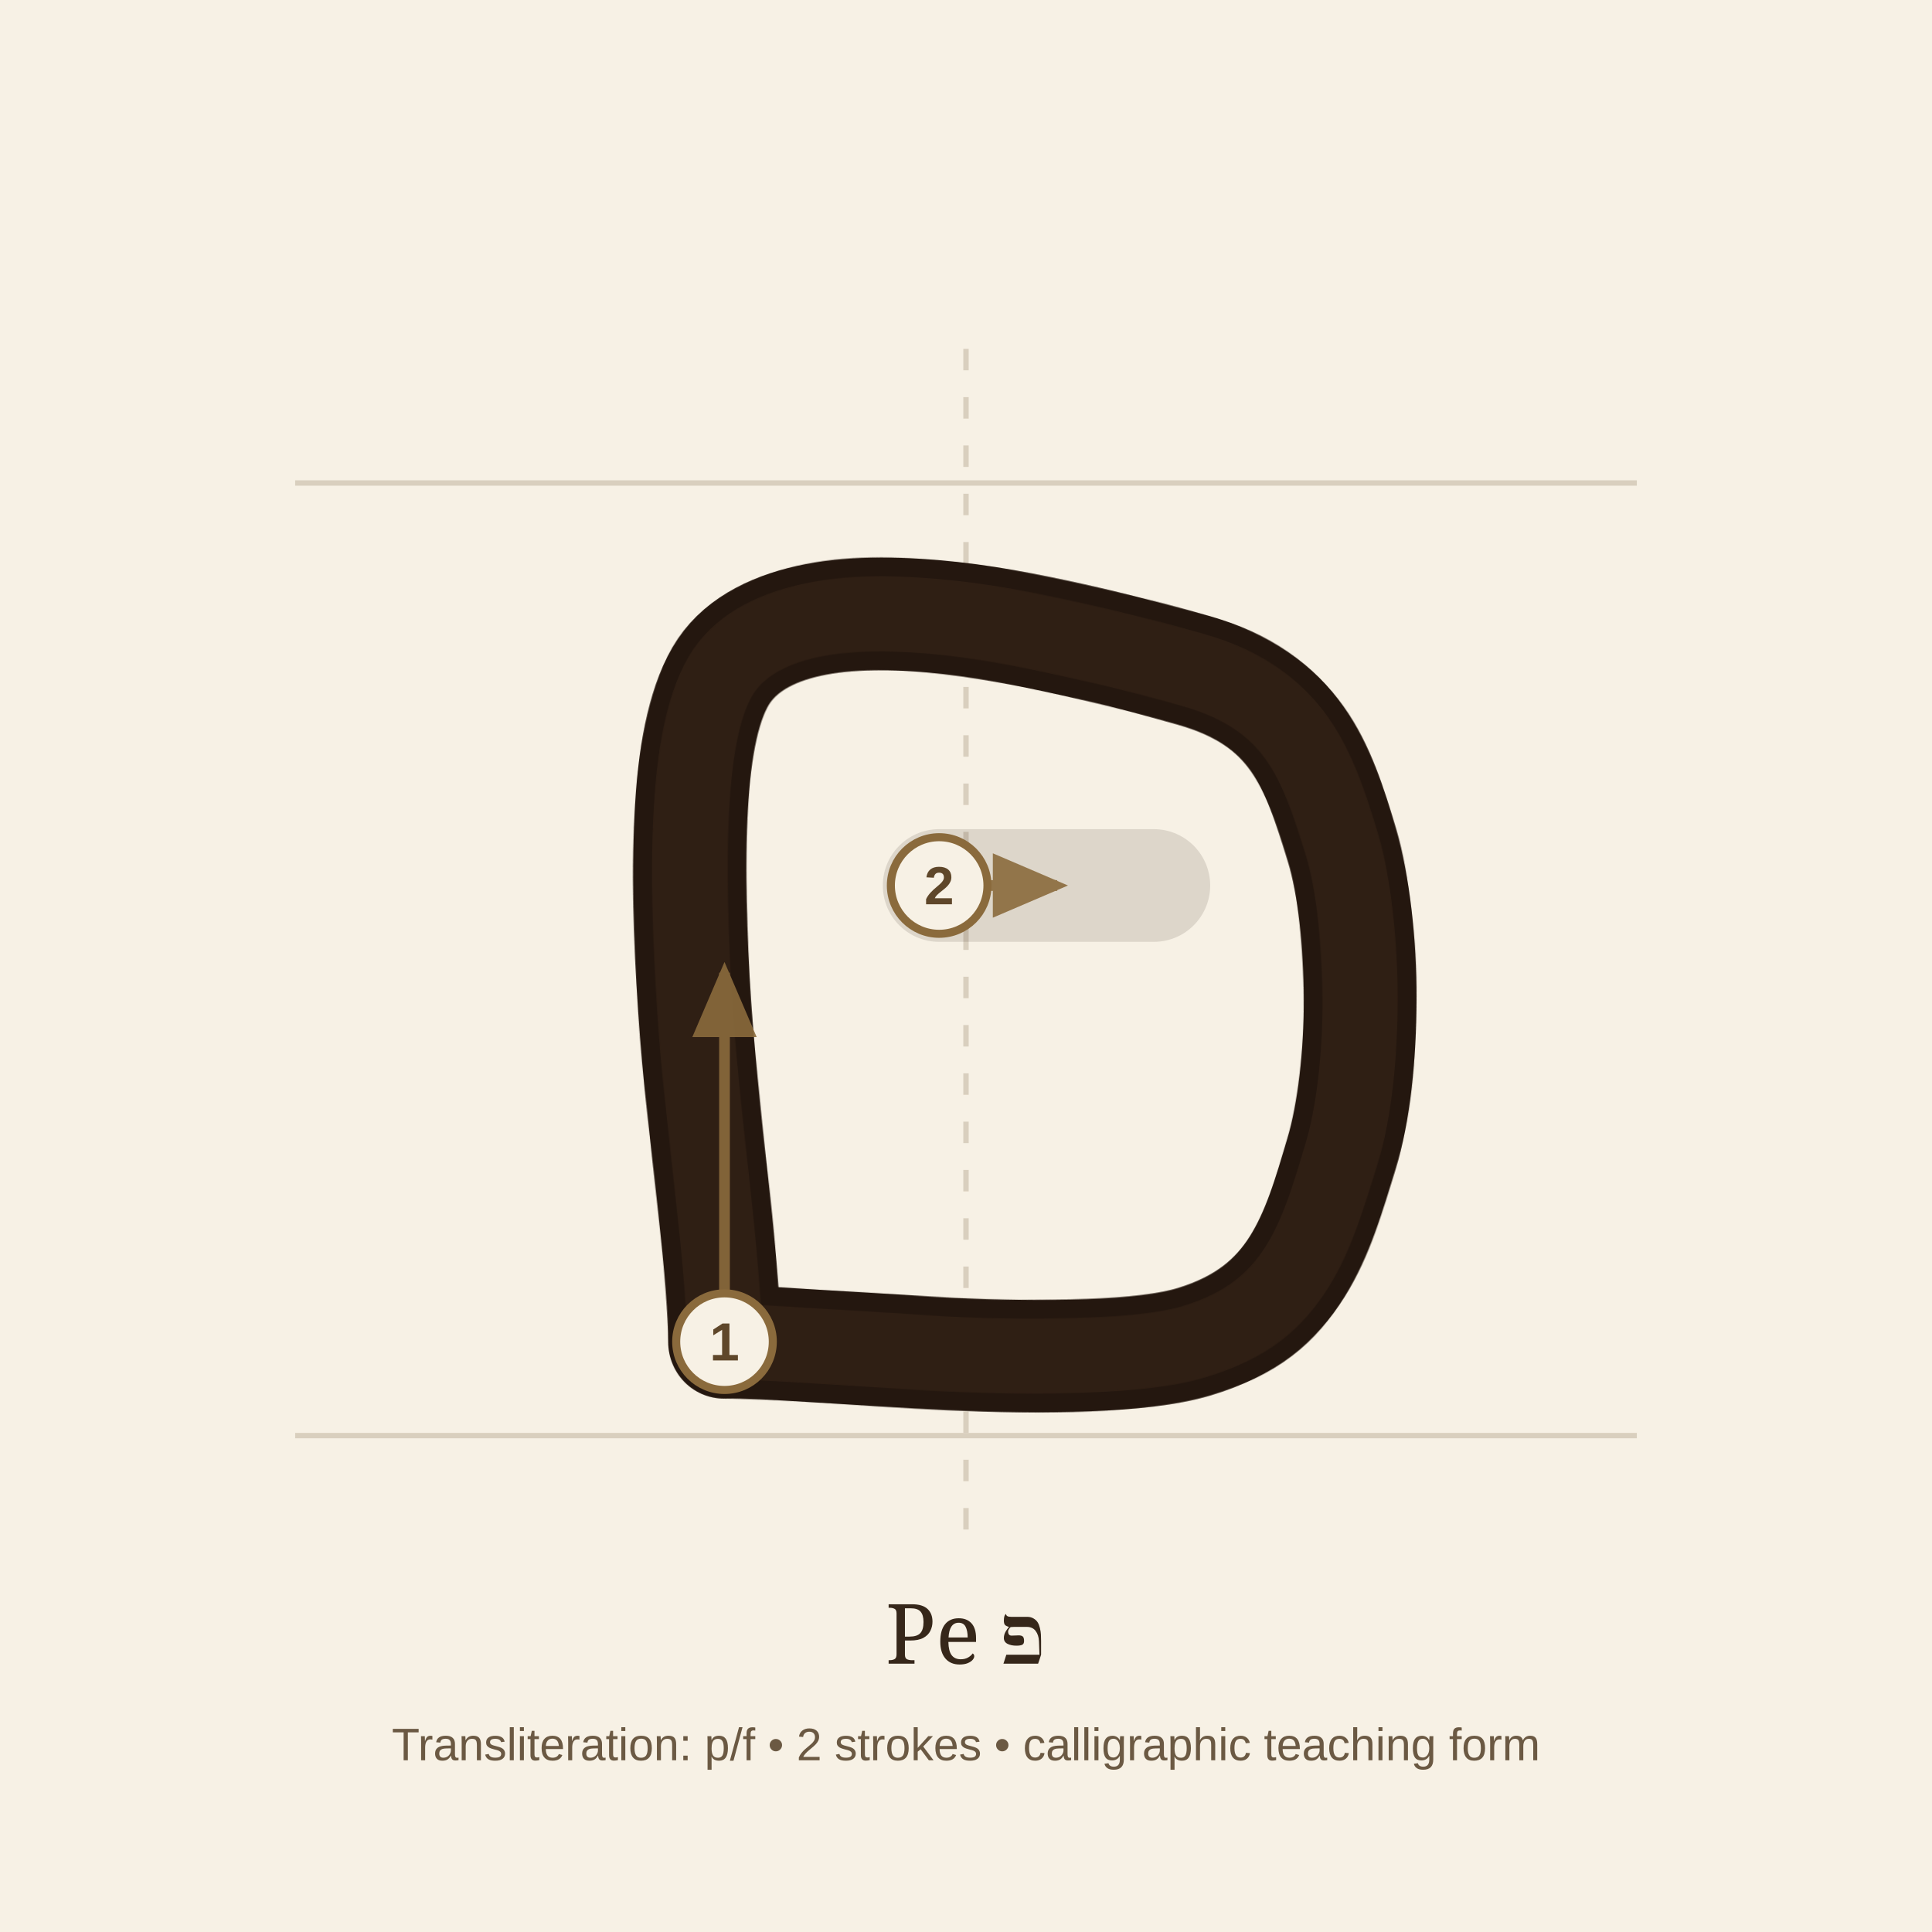
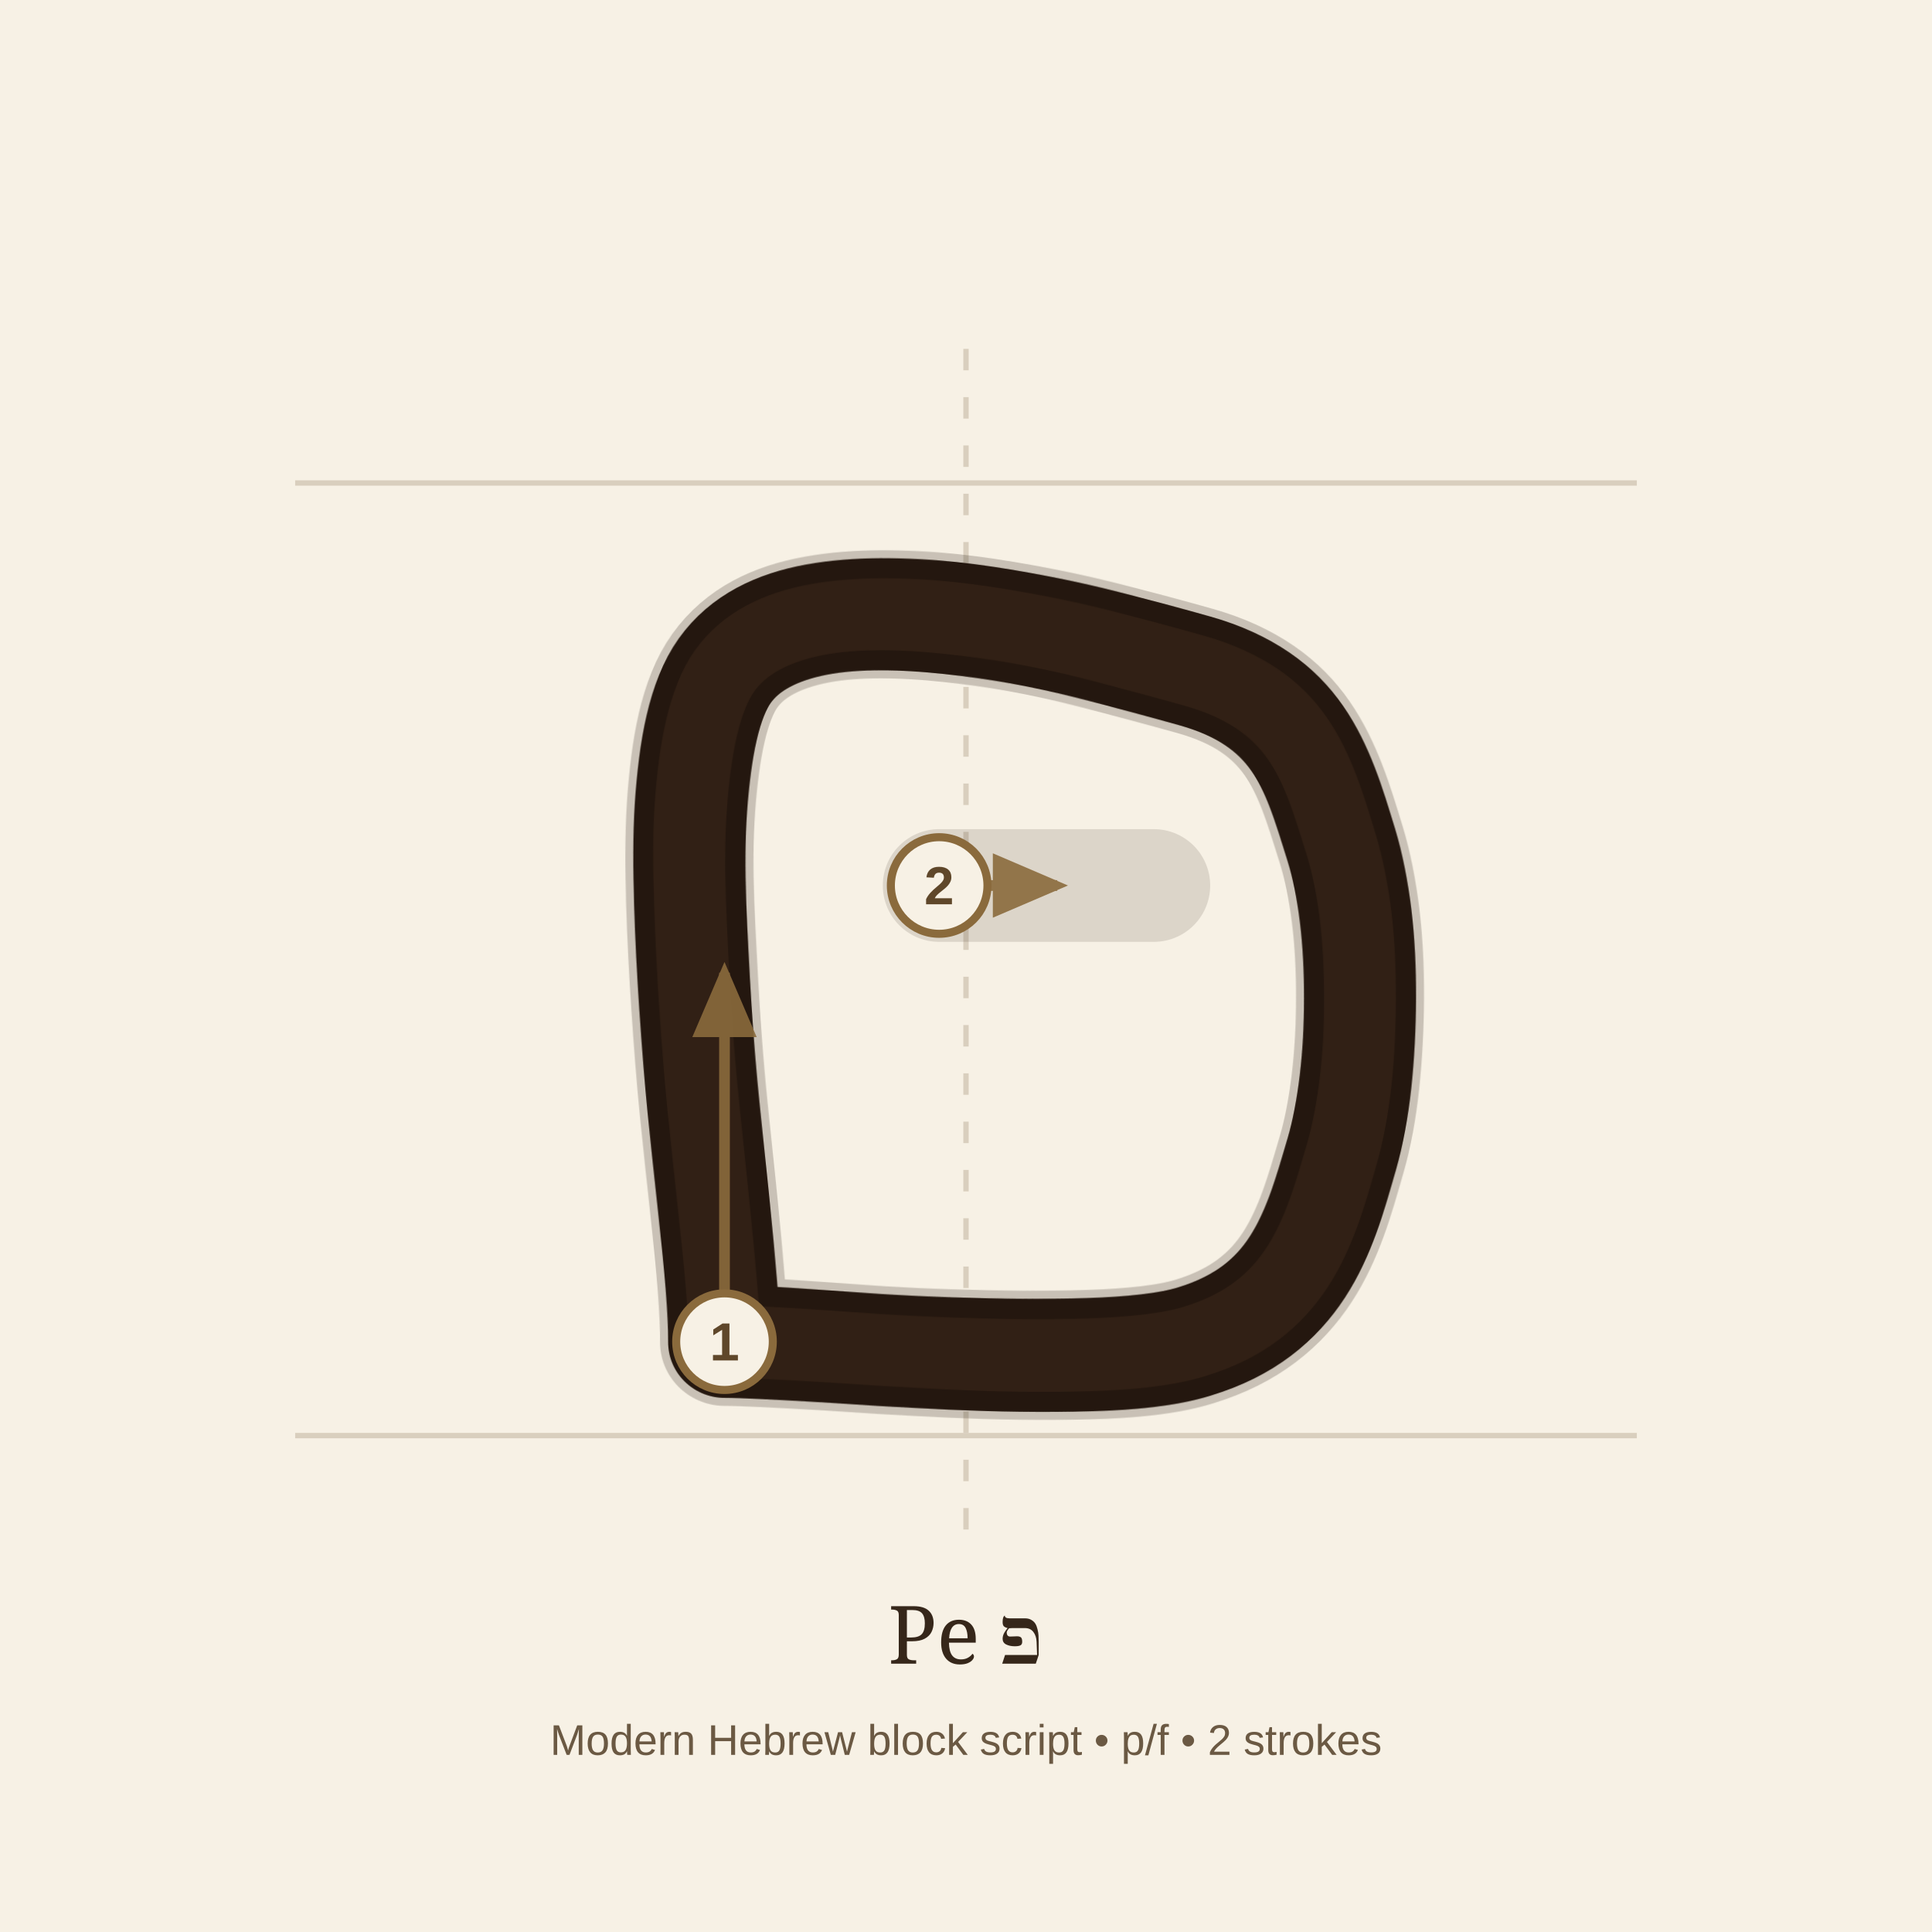
<svg xmlns="http://www.w3.org/2000/svg" viewBox="0 0 720 720" role="img" aria-labelledby="title desc">
  <defs>
    <filter id="inkSoft" x="-10%" y="-10%" width="120%" height="120%">
-       <feTurbulence type="fractalNoise" baseFrequency="0.012" numOctaves="2" seed="22" result="noise" />
+       <feTurbulence type="fractalNoise" baseFrequency="0.012" numOctaves="2" seed="26" result="noise" />
      <feDisplacementMap in="SourceGraphic" in2="noise" scale="1.15" xChannelSelector="R" yChannelSelector="G" />
    </filter>
    <mask id="reveal1">
-       <path d="M270 500 C270.0 458.3 240.8 291.7 270 250 C299.2 208.3 406.7 239.2 445 250 C483.3 260.8 490.8 285.0 500 315 C509.2 345.0 509.2 399.2 500 430 C490.8 460.8 483.3 488.3 445 500 C406.7 511.7 299.2 500.0 270 500" fill="none" stroke="white" stroke-width="72" stroke-linecap="round" pathLength="1" stroke-dasharray="1" stroke-dashoffset="1">
-         <animate attributeName="stroke-dashoffset" from="1" to="0" dur="1.45s" begin="0.35s" fill="freeze" />
+       <path d="M270 500 C270.0 458.3 240.8 291.7 270 250 C299.2 208.3 406.7 239.2 445 250 C483.3 260.8 490.8 285.0 500 315 C509.2 345.0 509.2 399.2 500 430 C490.8 460.8 483.3 488.3 445 500 C406.7 511.7 299.2 500.0 270 500" fill="none" stroke="white" stroke-width="76" stroke-linecap="round" stroke-linejoin="round" pathLength="1" stroke-dasharray="1" stroke-dashoffset="1">
+         <animate attributeName="stroke-dashoffset" from="1" to="0" dur="1.42s" begin="0.35s" fill="freeze" />
      </path>
    </mask>
    <mask id="reveal2">
-       <path d="M350 330 L430 330" fill="none" stroke="white" stroke-width="72" stroke-linecap="round" pathLength="1" stroke-dasharray="1" stroke-dashoffset="1">
-         <animate attributeName="stroke-dashoffset" from="1" to="0" dur="0.97s" begin="1.98s" fill="freeze" />
+       <path d="M350 330 L430 330" fill="none" stroke="white" stroke-width="76" stroke-linecap="round" stroke-linejoin="round" pathLength="1" stroke-dasharray="1" stroke-dashoffset="1">
+         <animate attributeName="stroke-dashoffset" from="1" to="0" dur="1.02s" begin="1.97s" fill="freeze" />
      </path>
    </mask>
    <marker id="arrow" markerWidth="8" markerHeight="8" refX="6" refY="3" orient="auto">
      <path d="M0,0 L0,6 L7,3 z" fill="#8a6a3c" />
    </marker>
  </defs>
  <rect width="720" height="720" fill="#f7f1e5" />
  <g opacity=".30" stroke="#947f61" stroke-width="2">
    <line x1="110" y1="180" x2="610" y2="180" />
    <line x1="110" y1="535" x2="610" y2="535" />
    <line x1="360" y1="130" x2="360" y2="575" stroke-dasharray="8 10" />
  </g>
  <g opacity=".13">
-     <path d="M270 500 C270.0 458.3 240.8 291.7 270 250 C299.2 208.3 406.7 239.2 445 250 C483.3 260.8 490.8 285.0 500 315 C509.2 345.0 509.2 399.2 500 430 C490.8 460.8 483.3 488.3 445 500 C406.7 511.7 299.2 500.0 270 500" fill="none" stroke="#2c2218" stroke-width="42" stroke-linecap="round" stroke-linejoin="round" />
-     <path d="M350 330 L430 330" fill="none" stroke="#2c2218" stroke-width="42" stroke-linecap="round" stroke-linejoin="round" />
+     <path d="M270 500 C270.0 458.3 240.8 291.7 270 250 C299.2 208.3 406.7 239.2 445 250 C483.3 260.8 490.8 285.0 500 315 C509.2 345.0 509.2 399.2 500 430 C490.8 460.8 483.3 488.3 445 500 C406.7 511.7 299.2 500.0 270 500" fill="none" stroke="#24170f" stroke-width="42" stroke-linecap="round" stroke-linejoin="round" />
+     <path d="M350 330 L430 330" fill="none" stroke="#24170f" stroke-width="42" stroke-linecap="round" stroke-linejoin="round" />
  </g>
  <g filter="url(#inkSoft)">
    <g mask="url(#reveal1)">
+       <path d="M270 500 C270.0 458.3 240.8 291.7 270 250 C299.2 208.3 406.7 239.2 445 250 C483.3 260.8 490.8 285.0 500 315 C509.2 345.0 509.2 399.2 500 430 C490.8 460.8 483.3 488.3 445 500 C406.7 511.7 299.2 500.0 270 500" fill="none" stroke="#24170f" stroke-width="48" stroke-linecap="round" stroke-linejoin="round" opacity=".22" />
      <path d="M270 500 C270.0 458.3 240.8 291.7 270 250 C299.2 208.3 406.7 239.2 445 250 C483.3 260.8 490.8 285.0 500 315 C509.2 345.0 509.2 399.2 500 430 C490.8 460.8 483.3 488.3 445 500 C406.7 511.7 299.2 500.0 270 500" fill="none" stroke="#24170f" stroke-width="42" stroke-linecap="round" stroke-linejoin="round" />
-       <path d="M270 500 C270.0 458.3 240.8 291.7 270 250 C299.2 208.3 406.7 239.2 445 250 C483.3 260.8 490.8 285.0 500 315 C509.2 345.0 509.2 399.2 500 430 C490.8 460.8 483.3 488.3 445 500 C406.7 511.7 299.2 500.0 270 500" fill="none" stroke="#463020" stroke-width="28" stroke-linecap="round" stroke-linejoin="round" opacity=".32" />
+       <path d="M270 500 C270.0 458.3 240.8 291.7 270 250 C299.2 208.3 406.7 239.2 445 250 C483.3 260.8 490.8 285.0 500 315 C509.2 345.0 509.2 399.2 500 430 C490.8 460.8 483.3 488.3 445 500 C406.7 511.7 299.2 500.0 270 500" fill="none" stroke="#4a3221" stroke-width="27" stroke-linecap="round" stroke-linejoin="round" opacity=".34" />
    </g>
    <g mask="url(#reveal2)">
+       <path d="M350 330 L430 330" fill="none" stroke="#24170f" stroke-width="48" stroke-linecap="round" stroke-linejoin="round" opacity=".22" />
      <path d="M350 330 L430 330" fill="none" stroke="#24170f" stroke-width="42" stroke-linecap="round" stroke-linejoin="round" />
-       <path d="M350 330 L430 330" fill="none" stroke="#463020" stroke-width="28" stroke-linecap="round" stroke-linejoin="round" opacity=".32" />
+       <path d="M350 330 L430 330" fill="none" stroke="#4a3221" stroke-width="27" stroke-linecap="round" stroke-linejoin="round" opacity=".34" />
    </g>
  </g>
  <g fill="none" stroke="#8a6a3c" stroke-width="4" opacity=".9">
    <path d="M270 500 L270.0 362.5" marker-end="url(#arrow)" />
    <path d="M350 330 L394.0 330.0" marker-end="url(#arrow)" />
  </g>
  <g font-family="Arial,sans-serif" font-weight="700" font-size="20" text-anchor="middle">
    <circle cx="270" cy="500" r="18" fill="#f7f1e5" stroke="#8a6a3c" stroke-width="3" />
    <text x="270" y="507" fill="#5f472a">1</text>
    <circle cx="350" cy="330" r="18" fill="#f7f1e5" stroke="#8a6a3c" stroke-width="3" />
    <text x="350" y="337" fill="#5f472a">2</text>
  </g>
-   <text x="360" y="620" text-anchor="middle" font-family="Georgia,serif" font-size="31" fill="#36271a">Pe פ</text>
-   <text x="360" y="656" text-anchor="middle" font-family="Arial,sans-serif" font-size="17" fill="#6b5943">Transliteration: p/f • 2 strokes • calligraphic teaching form</text>
+   <text x="360" y="620" text-anchor="middle" font-family="Georgia,serif" font-size="30" fill="#36271a">Pe פ</text>
+   <text x="360" y="654" text-anchor="middle" font-family="Arial,sans-serif" font-size="16" fill="#6b5943">Modern Hebrew block script • p/f • 2 strokes</text>
</svg>
